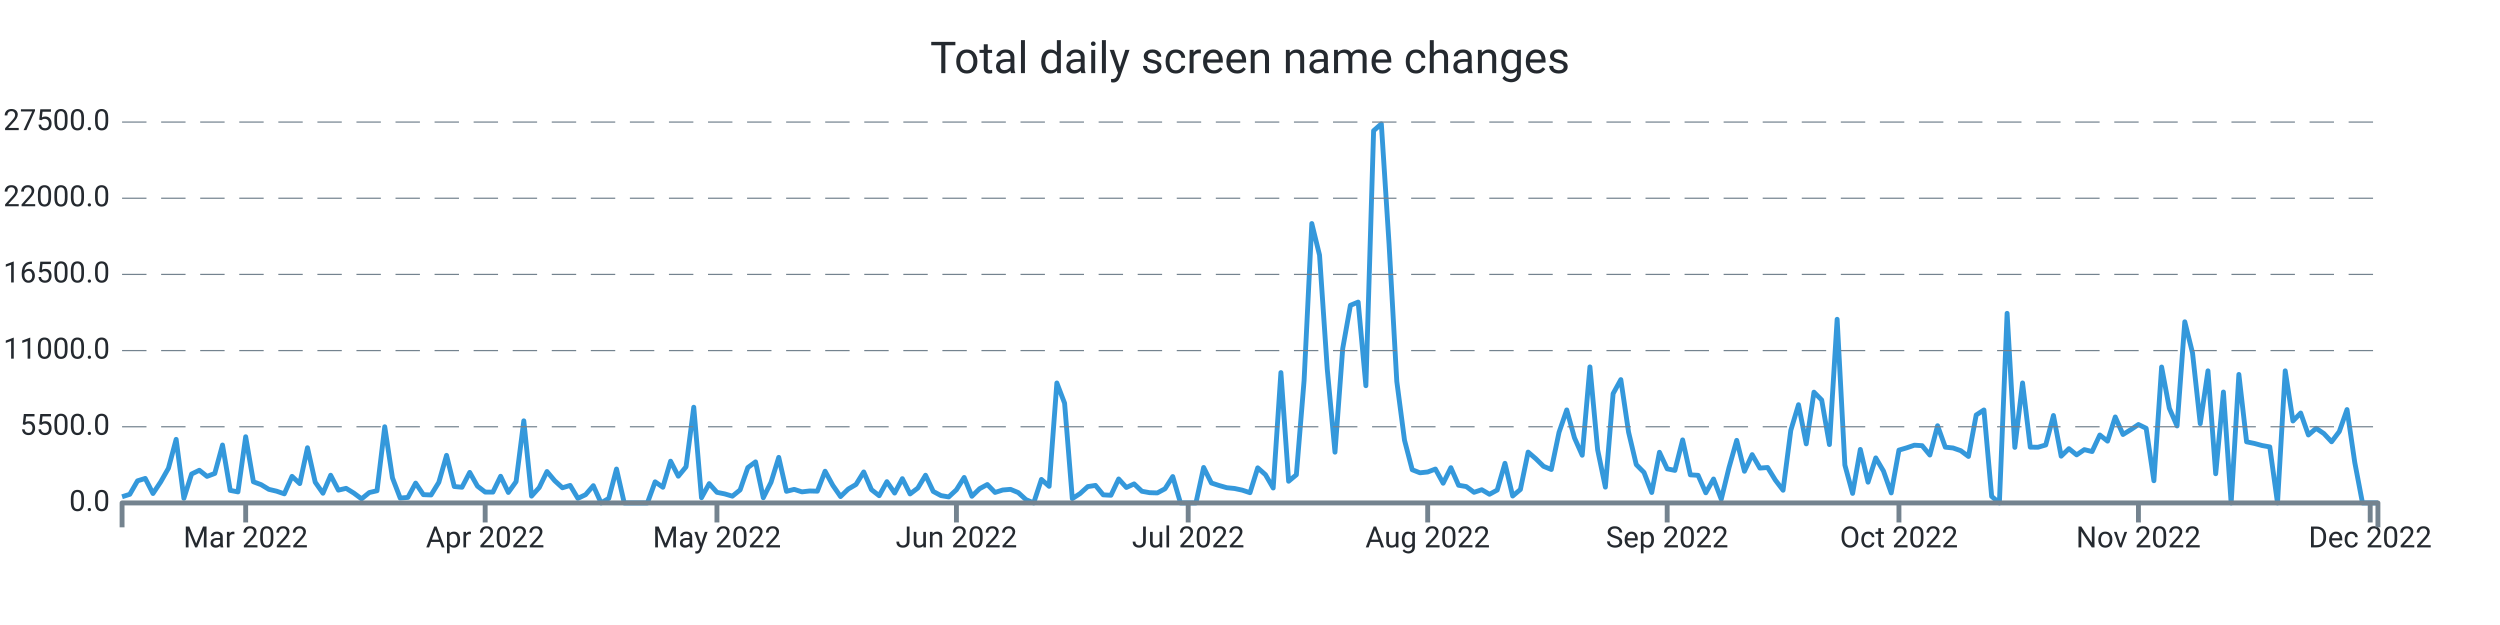
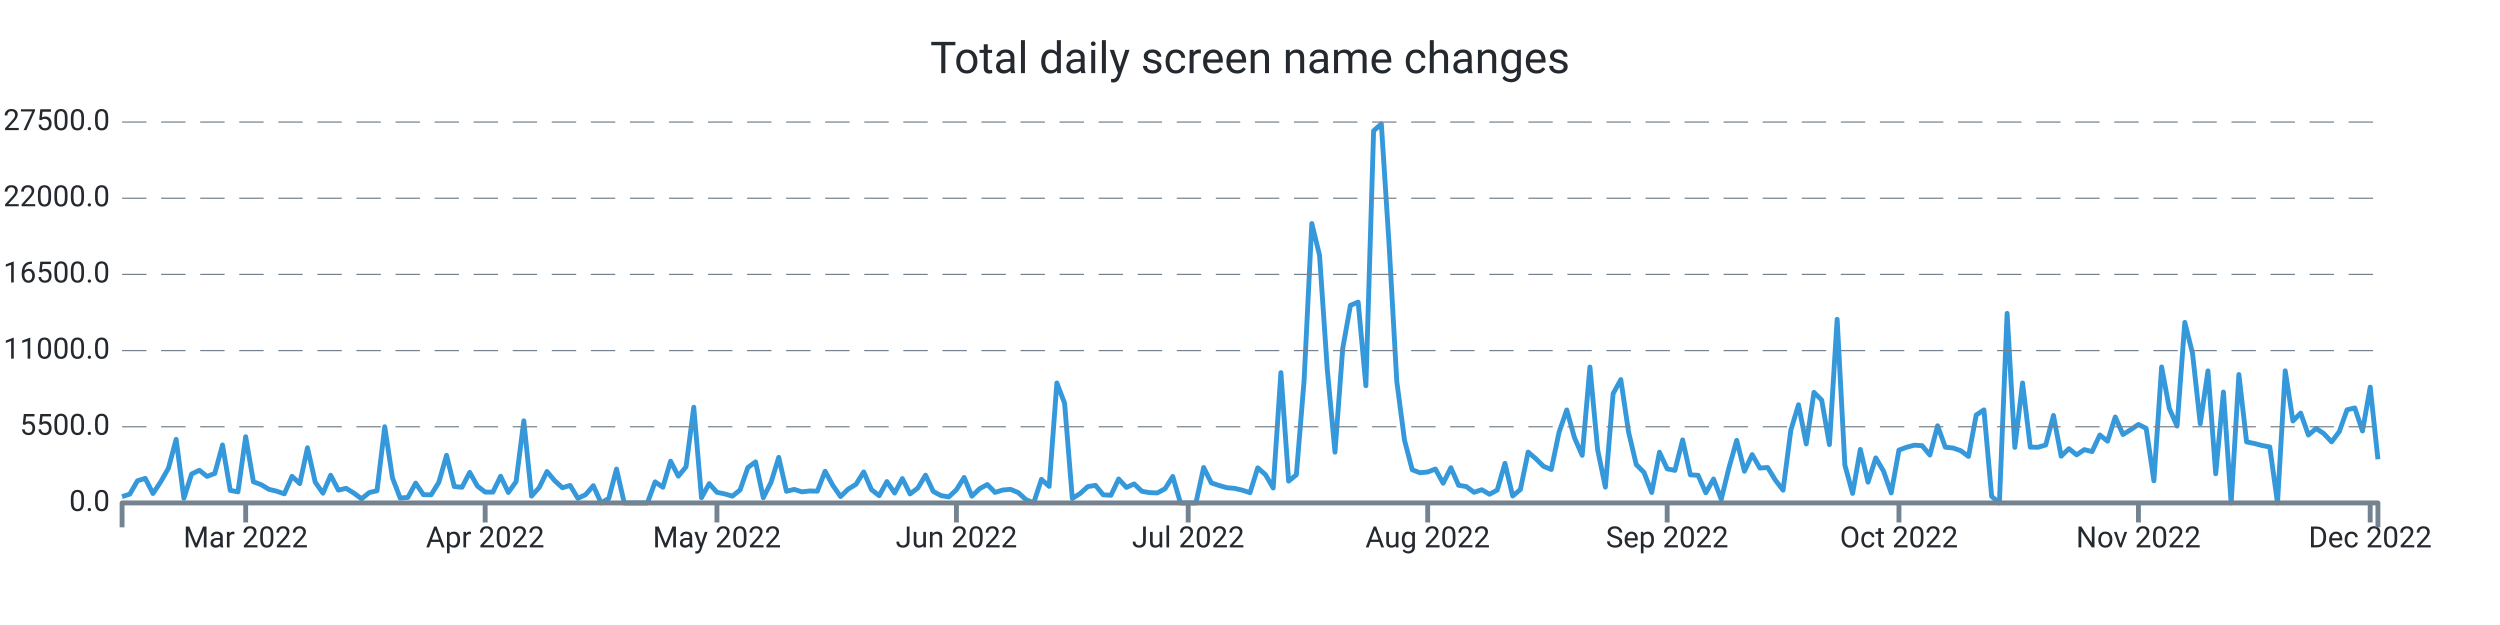
<svg xmlns="http://www.w3.org/2000/svg" width="1024.0" height="256.0" viewBox="0 0 1024.0 256.0" preserveAspectRatio="xMidYMid meet">
-   <path stroke="#3498db" stroke-linejoin="round" d="M 50.0 203.476 L 50 203.476L 53.164 202.466L 56.329 196.952L 59.493 195.965L 62.658 202.148L 65.822 197.383L 68.986 191.813L 72.151 179.962L 75.315 204.105L 78.479 194.155L 81.644 192.618L 84.808 195.125L 87.973 193.928L 91.137 182.277L 94.301 200.866L 97.466 201.479L 100.63 178.89L 103.795 197.338L 106.959 198.518L 110.123 200.435L 113.288 201.19L 116.452 202.273L 119.616 195.12L 122.781 198.081L 125.945 183.394L 129.11 197.497L 132.274 202.029L 135.438 194.66L 138.603 200.758L 141.767 200.021L 144.932 201.972L 148.096 204.332L 151.26 201.745L 154.425 201.014L 157.589 174.8L 160.753 195.761L 163.918 204.003L 167.082 203.731L 170.247 197.882L 173.411 202.608L 176.575 202.733L 179.74 197.559L 182.904 186.52L 186.068 199.272L 189.233 199.578L 192.397 193.492L 195.562 199.125L 198.726 201.547L 201.89 201.575L 205.055 195.074L 208.219 201.711L 211.384 197.281L 214.548 172.378L 217.712 203.209L 220.877 199.698L 224.041 193.134L 227.205 196.901L 230.37 199.794L 233.534 198.824L 236.699 204.134L 239.863 202.613L 243.027 198.926L 246.192 206L 249.356 204.128L 252.521 192.119L 255.685 206L 258.849 206L 262.014 206L 265.178 206L 268.342 197.355L 271.507 199.578L 274.671 188.902L 277.836 195.057L 281 191.206L 284.164 166.801L 287.329 203.861L 290.493 198.092L 293.658 201.655L 296.822 202.296L 299.986 203.226L 303.151 200.668L 306.315 191.512L 309.479 189.186L 312.644 203.873L 315.808 197.565L 318.973 187.342L 322.137 201.246L 325.301 200.446L 328.466 201.462L 331.63 201.099L 334.795 201.184L 337.959 193.021L 341.123 198.801L 344.288 203.391L 347.452 200.305L 350.616 198.444L 353.781 193.31L 356.945 200.566L 360.11 203.039L 363.274 197.287L 366.438 201.955L 369.603 196.056L 372.767 202.318L 375.932 199.919L 379.096 194.66L 382.26 201.292L 385.425 202.993L 388.589 203.544L 391.753 200.617L 394.918 195.568L 398.082 203.271L 401.247 200.168L 404.411 198.461L 407.575 201.7L 410.74 200.702L 413.904 200.435L 417.068 201.762L 420.233 204.644L 423.397 206L 426.562 196.373L 429.726 199.204L 432.89 156.869L 436.055 165.139L 439.219 204.23L 442.384 202.177L 445.548 199.312L 448.712 198.824L 451.877 202.687L 455.041 202.857L 458.205 196.186L 461.37 199.669L 464.534 198.206L 467.699 201.218L 470.863 201.797L 474.027 201.904L 477.192 200.197L 480.356 195.199L 483.521 206L 486.685 206L 489.849 206L 493.014 191.472L 496.178 197.826L 499.342 198.864L 502.507 199.766L 505.671 200.083L 508.836 200.764L 512 201.808L 515.164 191.631L 518.329 194.428L 521.493 199.885L 524.658 152.614L 527.822 197.117L 530.986 194.467L 534.151 155.904L 537.315 91.558L 540.479 104.487L 543.644 151.173L 546.808 185.209L 549.973 142.766L 553.137 125.05L 556.301 123.74L 559.466 157.986L 562.63 53.54L 565.795 50.749L 568.959 99.96L 572.123 156.205L 575.288 180.32L 578.452 192.419L 581.616 193.656L 584.781 193.327L 587.945 192.125L 591.11 197.933L 594.274 191.563L 597.438 198.762L 600.603 199.301L 603.767 201.649L 606.932 200.588L 610.096 202.449L 613.26 200.73L 616.425 189.77L 619.589 203.169L 622.753 200.48L 625.918 185.181L 629.082 187.904L 632.247 191.007L 635.411 192.306L 638.575 177.097L 641.74 167.902L 644.904 179.35L 648.068 186.463L 651.233 150.288L 654.397 184.273L 657.562 199.533L 660.726 161.237L 663.89 155.49L 667.055 176.978L 670.219 190.309L 673.384 193.514L 676.548 201.728L 679.712 185.243L 682.877 192.034L 686.041 192.675L 689.205 180.183L 692.37 194.501L 695.534 194.683L 698.699 201.853L 701.863 196.198L 705.027 204.485L 708.192 191.563L 711.356 180.371L 714.521 193.026L 717.685 186.214L 720.849 191.733L 724.014 191.478L 727.178 196.64L 730.342 200.804L 733.507 176.281L 736.671 165.769L 739.836 181.806L 743 160.635L 746.164 163.84L 749.329 182.089L 752.493 130.785L 755.658 190.491L 758.822 202.097L 761.986 184.092L 765.151 197.502L 768.315 187.558L 771.479 192.958L 774.644 201.899L 777.808 184.364L 780.973 183.434L 784.137 182.356L 787.301 182.543L 790.466 186.378L 793.63 174.38L 796.795 183.162L 799.959 183.491L 803.123 184.597L 806.288 186.962L 809.452 169.978L 812.616 167.919L 815.781 203.317L 818.945 206L 822.11 128.34L 825.274 183.241L 828.438 156.857L 831.603 183.15L 834.767 183.19L 837.932 182.254L 841.096 170.194L 844.26 186.843L 847.425 183.769L 850.589 186.31L 853.753 184.166L 856.918 184.954L 860.082 178.175L 863.247 180.688L 866.411 170.789L 869.575 177.965L 872.74 176.003L 875.904 173.881L 879.068 175.43L 882.233 196.912L 885.397 150.328L 888.562 167.244L 891.726 174.465L 894.89 131.806L 898.055 144.547L 901.219 173.529L 904.384 151.894L 907.548 194.042L 910.712 160.578L 913.877 206L 917.041 153.374L 920.205 180.972L 923.37 181.63L 926.534 182.487L 929.699 183.054L 932.863 206L 936.027 151.894L 939.192 172.44L 942.356 169.178L 945.521 178.158L 948.685 175.435L 951.849 177.574L 955.014 180.955L 958.178 176.751L 961.342 167.76L 964.507 189.396L 967.671 206L 970.836 206L 974 206" stroke-width="2.0" fill="none" />
+   <path stroke="#3498db" stroke-linejoin="round" d="M 50.0 203.425 L 50 203.425L 53.164 202.398L 56.329 196.907L 59.493 195.954L 62.658 202.143L 65.822 197.36L 68.986 191.795L 72.151 179.957L 75.315 204.105L 78.479 194.167L 81.644 192.618L 84.808 195.125L 87.973 193.928L 91.137 182.265L 94.301 200.866L 97.466 201.467L 100.63 178.89L 103.795 197.338L 106.959 198.506L 110.123 200.418L 113.288 201.184L 116.452 202.273L 119.616 195.108L 122.781 198.081L 125.945 183.394L 129.11 197.48L 132.274 202.018L 135.438 194.66L 138.603 200.753L 141.767 200.015L 144.932 201.972L 148.096 204.298L 151.26 201.745L 154.425 201.014L 157.589 174.8L 160.753 195.761L 163.918 204.003L 167.082 203.731L 170.247 197.882L 173.411 202.608L 176.575 202.693L 179.74 197.559L 182.904 186.514L 186.068 199.266L 189.233 199.578L 192.397 193.48L 195.562 199.113L 198.726 201.547L 201.89 201.57L 205.055 195.074L 208.219 201.711L 211.384 197.287L 214.548 172.378L 217.712 203.209L 220.877 199.675L 224.041 193.129L 227.205 196.901L 230.37 199.783L 233.534 198.83L 236.699 204.134L 239.863 202.602L 243.027 198.926L 246.192 206L 249.356 204.128L 252.521 192.125L 255.685 206L 258.849 206L 262.014 206L 265.178 206L 268.342 197.366L 271.507 199.578L 274.671 188.902L 277.836 195.035L 281 191.206L 284.164 166.807L 287.329 203.85L 290.493 198.092L 293.658 201.643L 296.822 202.296L 299.986 203.22L 303.151 200.668L 306.315 191.512L 309.479 189.186L 312.644 203.867L 315.808 197.565L 318.973 187.337L 322.137 201.246L 325.301 200.446L 328.466 201.462L 331.63 201.099L 334.795 201.178L 337.959 193.026L 341.123 198.807L 344.288 203.391L 347.452 200.305L 350.616 198.37L 353.781 193.304L 356.945 200.566L 360.11 203.039L 363.274 197.247L 366.438 201.955L 369.603 196.022L 372.767 202.307L 375.932 199.913L 379.096 194.626L 382.26 201.292L 385.425 202.988L 388.589 203.544L 391.753 200.605L 394.918 195.562L 398.082 203.243L 401.247 200.163L 404.411 198.467L 407.575 201.7L 410.74 200.707L 413.904 200.429L 417.068 201.768L 420.233 204.644L 423.397 206L 426.562 196.351L 429.726 199.21L 432.89 156.869L 436.055 165.139L 439.219 204.173L 442.384 202.177L 445.548 199.312L 448.712 198.796L 451.877 202.681L 455.041 202.857L 458.205 196.186L 461.37 199.647L 464.534 198.206L 467.699 201.218L 470.863 201.791L 474.027 201.904L 477.192 200.197L 480.356 195.171L 483.521 206L 486.685 206L 489.849 206L 493.014 191.478L 496.178 197.803L 499.342 198.852L 502.507 199.76L 505.671 200.038L 508.836 200.764L 512 201.808L 515.164 191.631L 518.329 194.416L 521.493 199.885L 524.658 152.631L 527.822 197.06L 530.986 194.473L 534.151 155.898L 537.315 91.558L 540.479 104.509L 543.644 151.179L 546.808 185.209L 549.973 142.766L 553.137 125.067L 556.301 123.745L 559.466 157.986L 562.63 53.574L 565.795 50.771L 568.959 100.022L 572.123 156.239L 575.288 180.325L 578.452 192.425L 581.616 193.645L 584.781 193.333L 587.945 192.119L 591.11 197.933L 594.274 191.563L 597.438 198.762L 600.603 199.301L 603.767 201.649L 606.932 200.588L 610.096 202.438L 613.26 200.73L 616.425 189.782L 619.589 203.169L 622.753 200.492L 625.918 185.181L 629.082 187.898L 632.247 191.013L 635.411 192.306L 638.575 177.097L 641.74 167.908L 644.904 179.31L 648.068 186.497L 651.233 150.345L 654.397 184.268L 657.562 199.533L 660.726 161.248L 663.89 155.484L 667.055 176.961L 670.219 190.309L 673.384 193.509L 676.548 201.728L 679.712 185.232L 682.877 192.034L 686.041 192.669L 689.205 180.183L 692.37 194.501L 695.534 194.683L 698.699 201.853L 701.863 196.198L 705.027 204.491L 708.192 191.563L 711.356 180.365L 714.521 193.026L 717.685 186.208L 720.849 191.722L 724.014 191.478L 727.178 196.64L 730.342 200.787L 733.507 176.269L 736.671 165.786L 739.836 181.829L 743 160.703L 746.164 163.886L 749.329 182.095L 752.493 130.791L 755.658 190.496L 758.822 202.091L 761.986 184.086L 765.151 197.502L 768.315 187.547L 771.479 192.958L 774.644 201.893L 777.808 184.347L 780.973 183.184L 784.137 182.35L 787.301 182.543L 790.466 186.378L 793.63 174.397L 796.795 183.167L 799.959 183.502L 803.123 184.602L 806.288 186.962L 809.452 169.984L 812.616 167.879L 815.781 203.322L 818.945 206L 822.11 128.357L 825.274 183.247L 828.438 156.869L 831.603 183.15L 834.767 183.196L 837.932 182.271L 841.096 170.177L 844.26 186.86L 847.425 183.78L 850.589 186.299L 853.753 184.166L 856.918 184.966L 860.082 178.17L 863.247 180.705L 866.411 170.789L 869.575 177.977L 872.74 175.991L 875.904 173.853L 879.068 175.452L 882.233 196.918L 885.397 150.305L 888.562 167.335L 891.726 174.511L 894.89 132.056L 898.055 144.706L 901.219 173.563L 904.384 151.911L 907.548 194.048L 910.712 160.584L 913.877 206L 917.041 153.408L 920.205 181.012L 923.37 181.641L 926.534 182.487L 929.699 183.071L 932.863 206L 936.027 151.894L 939.192 172.451L 942.356 169.19L 945.521 178.187L 948.685 175.492L 951.849 177.602L 955.014 181L 958.178 176.78L 961.342 167.862L 964.507 167.085L 967.671 176.542L 970.836 158.565L 974 188.125" stroke-width="2.0" fill="none" />
  <text x="45.0" font-family="-apple-system, system-ui, BlinkMacSystemFont, Roboto" y="50.0" dominant-baseline="middle" text-anchor="end" font-size="12" fill="#24292f">27500.0</text>
  <path stroke="#74838f" stroke-dasharray="10 6" stroke-width="0.5" d="M 50.0 50.0 L 974.0 50.0" />
  <text x="45.0" font-family="-apple-system, system-ui, BlinkMacSystemFont, Roboto" y="81.2" dominant-baseline="middle" text-anchor="end" font-size="12" fill="#24292f">22000.0</text>
  <path stroke="#74838f" stroke-dasharray="10 6" stroke-width="0.5" d="M 50.0 81.2 L 974.0 81.2" />
  <text x="45.0" font-family="-apple-system, system-ui, BlinkMacSystemFont, Roboto" y="112.4" dominant-baseline="middle" text-anchor="end" font-size="12" fill="#24292f">16500.0</text>
  <path stroke="#74838f" stroke-dasharray="10 6" stroke-width="0.5" d="M 50.0 112.4 L 974.0 112.4" />
  <text x="45.0" font-family="-apple-system, system-ui, BlinkMacSystemFont, Roboto" y="143.6" dominant-baseline="middle" text-anchor="end" font-size="12" fill="#24292f">11000.0</text>
  <path stroke="#74838f" stroke-dasharray="10 6" stroke-width="0.5" d="M 50.0 143.6 L 974.0 143.6" />
  <text x="45.0" font-family="-apple-system, system-ui, BlinkMacSystemFont, Roboto" y="174.8" dominant-baseline="middle" text-anchor="end" font-size="12" fill="#24292f">5500.0</text>
  <path stroke="#74838f" stroke-dasharray="10 6" stroke-width="0.5" d="M 50.0 174.8 L 974.0 174.8" />
  <text x="45.0" font-family="-apple-system, system-ui, BlinkMacSystemFont, Roboto" y="206.0" dominant-baseline="middle" text-anchor="end" font-size="12" fill="#24292f">0.0</text>
  <path stroke="#74838f" stroke-width="2.0" d="M 100.63 206.0 L 100.63 214.0" />
  <text x="100.63" font-family="-apple-system, system-ui, BlinkMacSystemFont, Roboto" y="216.0" dominant-baseline="hanging" text-anchor="middle" font-size="12" fill="#24292f">Mar 2022</text>
  <path stroke="#74838f" stroke-width="2.0" d="M 198.726 206.0 L 198.726 214.0" />
  <text x="198.726" font-family="-apple-system, system-ui, BlinkMacSystemFont, Roboto" y="216.0" dominant-baseline="hanging" text-anchor="middle" font-size="12" fill="#24292f">Apr 2022</text>
  <path stroke="#74838f" stroke-width="2.0" d="M 293.658 206.0 L 293.658 214.0" />
  <text x="293.658" font-family="-apple-system, system-ui, BlinkMacSystemFont, Roboto" y="216.0" dominant-baseline="hanging" text-anchor="middle" font-size="12" fill="#24292f">May 2022</text>
  <path stroke="#74838f" stroke-width="2.0" d="M 391.753 206.0 L 391.753 214.0" />
  <text x="391.753" font-family="-apple-system, system-ui, BlinkMacSystemFont, Roboto" y="216.0" dominant-baseline="hanging" text-anchor="middle" font-size="12" fill="#24292f">Jun 2022</text>
  <path stroke="#74838f" stroke-width="2.0" d="M 486.685 206.0 L 486.685 214.0" />
  <text x="486.685" font-family="-apple-system, system-ui, BlinkMacSystemFont, Roboto" y="216.0" dominant-baseline="hanging" text-anchor="middle" font-size="12" fill="#24292f">Jul 2022</text>
  <path stroke="#74838f" stroke-width="2.0" d="M 584.781 206.0 L 584.781 214.0" />
  <text x="584.781" font-family="-apple-system, system-ui, BlinkMacSystemFont, Roboto" y="216.0" dominant-baseline="hanging" text-anchor="middle" font-size="12" fill="#24292f">Aug 2022</text>
  <path stroke="#74838f" stroke-width="2.0" d="M 682.877 206.0 L 682.877 214.0" />
  <text x="682.877" font-family="-apple-system, system-ui, BlinkMacSystemFont, Roboto" y="216.0" dominant-baseline="hanging" text-anchor="middle" font-size="12" fill="#24292f">Sep 2022</text>
  <path stroke="#74838f" stroke-width="2.0" d="M 777.808 206.0 L 777.808 214.0" />
  <text x="777.808" font-family="-apple-system, system-ui, BlinkMacSystemFont, Roboto" y="216.0" dominant-baseline="hanging" text-anchor="middle" font-size="12" fill="#24292f">Oct 2022</text>
  <path stroke="#74838f" stroke-width="2.0" d="M 875.904 206.0 L 875.904 214.0" />
  <text x="875.904" font-family="-apple-system, system-ui, BlinkMacSystemFont, Roboto" y="216.0" dominant-baseline="hanging" text-anchor="middle" font-size="12" fill="#24292f">Nov 2022</text>
  <path stroke="#74838f" stroke-width="2.0" d="M 970.836 206.0 L 970.836 214.0" />
  <text x="970.836" font-family="-apple-system, system-ui, BlinkMacSystemFont, Roboto" y="216.0" dominant-baseline="hanging" text-anchor="middle" font-size="12" fill="#24292f">Dec 2022</text>
  <path stroke="#74838f" stroke-linejoin="round" stroke-width="2.0" d="M 50.0 216.0 L 50.0 206.0 L 974.0 206.0 L 974.0 216.0" fill="none" />
  <text x="512.0" y="25.0" font-family="-apple-system, system-ui, BlinkMacSystemFont, Roboto" dominant-baseline="middle" text-anchor="middle" font-size="18" fill="#24292f">Total daily screen name changes</text>
</svg>
